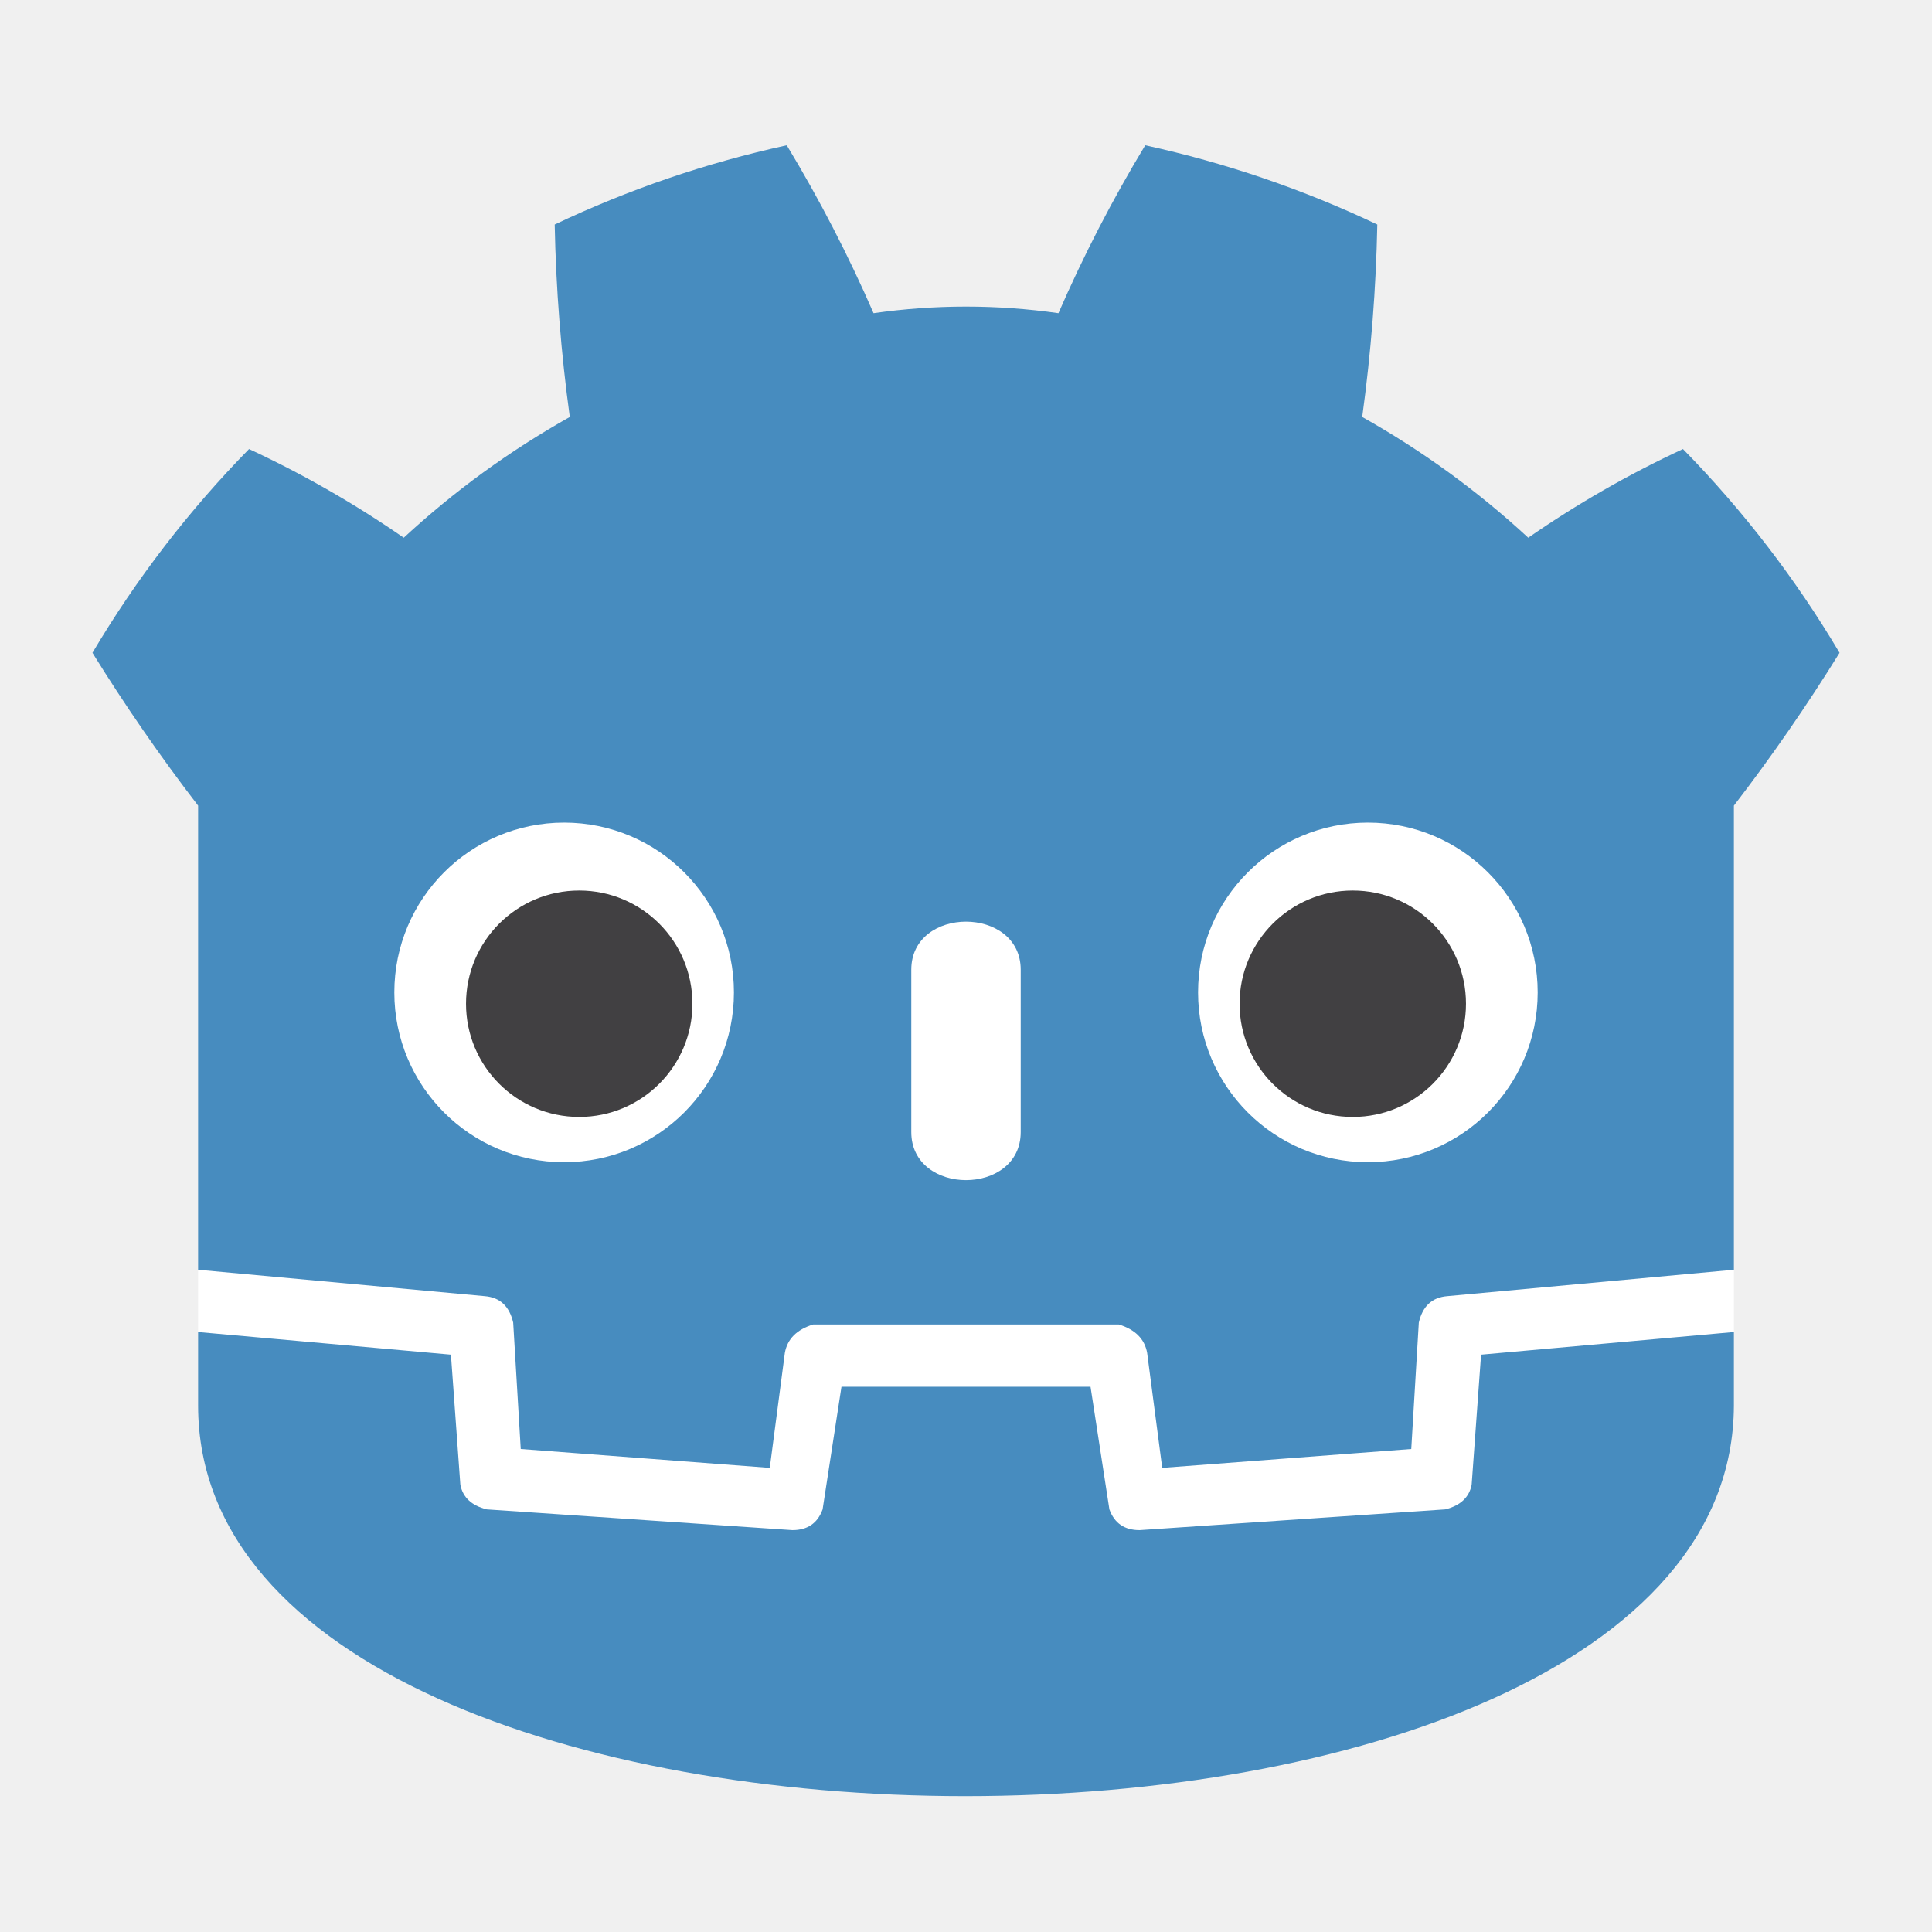
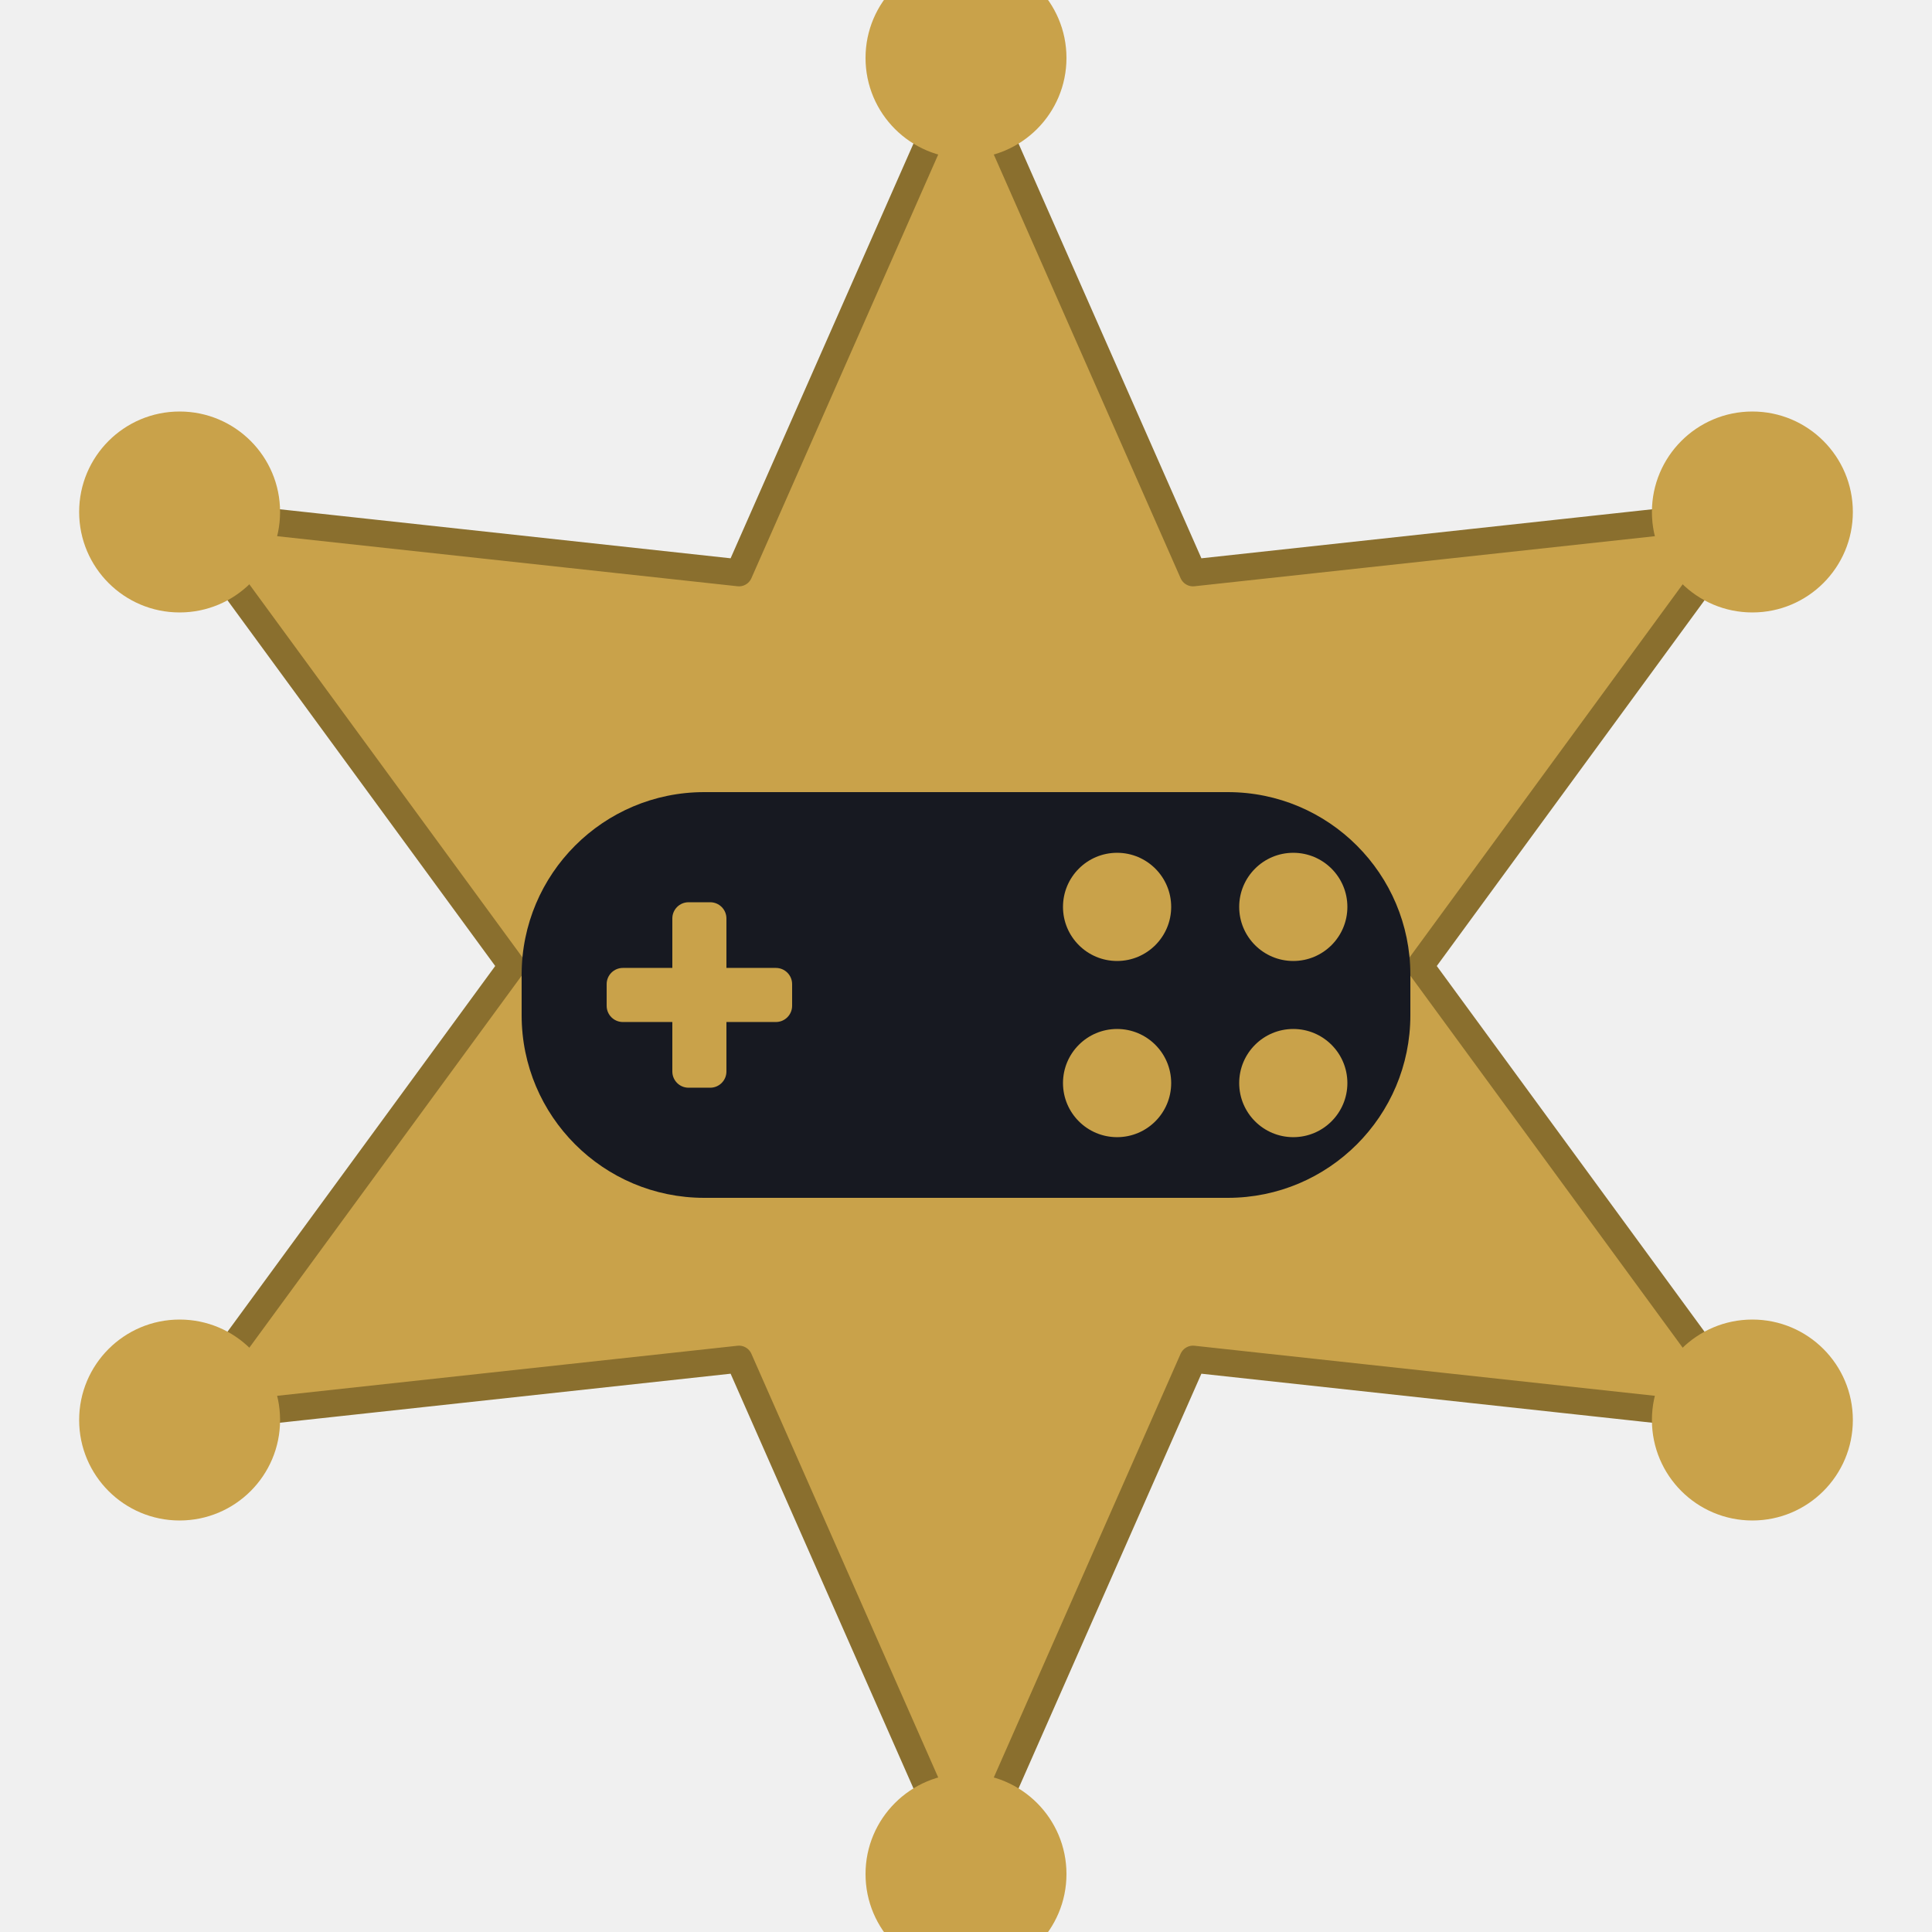
- <svg xmlns="http://www.w3.org/2000/svg" width="1024" height="1024">
-   <g fill="#fff">
-     <path d="M105 673v33q407 354 814 0v-33z" />
-     <path fill="#478cbf" d="m105 673 152 14q12 1 15 14l4 67 132 10 8-61q2-11 15-15h162q13 4 15 15l8 61 132-10 4-67q3-13 15-14l152-14V427q30-39 56-81-35-59-83-108-43 20-82 47-40-37-88-64 7-51 8-102-59-28-123-42-26 43-46 89-49-7-98 0-20-46-46-89-64 14-123 42 1 51 8 102-48 27-88 64-39-27-82-47-48 49-83 108 26 42 56 81zm0 33v39c0 276 813 276 814 0v-39l-134 12-5 69q-2 10-14 13l-162 11q-12 0-16-11l-10-65H446l-10 65q-4 11-16 11l-162-11q-12-3-14-13l-5-69z" />
-     <path d="M483 600c0 34 58 34 58 0v-86c0-34-58-34-58 0z" />
-     <circle cx="725" cy="526" r="90" />
-     <circle cx="299" cy="526" r="90" />
-   </g>
-   <g fill="#414042">
-     <circle cx="307" cy="532" r="60" />
-     <circle cx="717" cy="532" r="60" />
-   </g>
+ <svg xmlns="http://www.w3.org/2000/svg" width="1024" height="1024" viewBox="0 0 1024 1024" role="img" aria-label="Game Master">
+   <polygon points="512.00,30.72 632.32,303.60 928.80,271.36 752.64,512.00 928.80,752.64 632.32,720.40 512.00,993.28 391.68,720.40 95.20,752.64 271.36,512.00 95.20,271.36 391.68,303.60" fill="#c9a24a" stroke="#8a6f2e" stroke-width="14.34" stroke-linejoin="round" />
+   <circle cx="512.00" cy="30.72" r="53.25" fill="#c9a24a" />
+   <circle cx="928.80" cy="271.36" r="53.25" fill="#c9a24a" />
+   <circle cx="928.80" cy="752.64" r="53.25" fill="#c9a24a" />
+   <circle cx="512.00" cy="993.28" r="53.25" fill="#c9a24a" />
+   <circle cx="95.20" cy="752.64" r="53.25" fill="#c9a24a" />
+   <circle cx="95.20" cy="271.36" r="53.25" fill="#c9a24a" />
+   <rect x="276.48" y="419.84" width="471.04" height="215.04" rx="96.77" fill="#171921" />
+   <rect x="356.35" y="478.21" width="28.67" height="98.30" rx="8.60" fill="#c9a24a" />
+   <rect x="321.54" y="513.02" width="98.30" height="28.67" rx="8.60" fill="#c9a24a" />
+   <circle cx="592.08" cy="480.67" r="28.67" fill="#c9a24a" />
+   <circle cx="685.47" cy="480.67" r="28.67" fill="#c9a24a" />
+   <circle cx="592.08" cy="574.05" r="28.67" fill="#c9a24a" />
+   <circle cx="685.47" cy="574.05" r="28.67" fill="#c9a24a" />
</svg>
